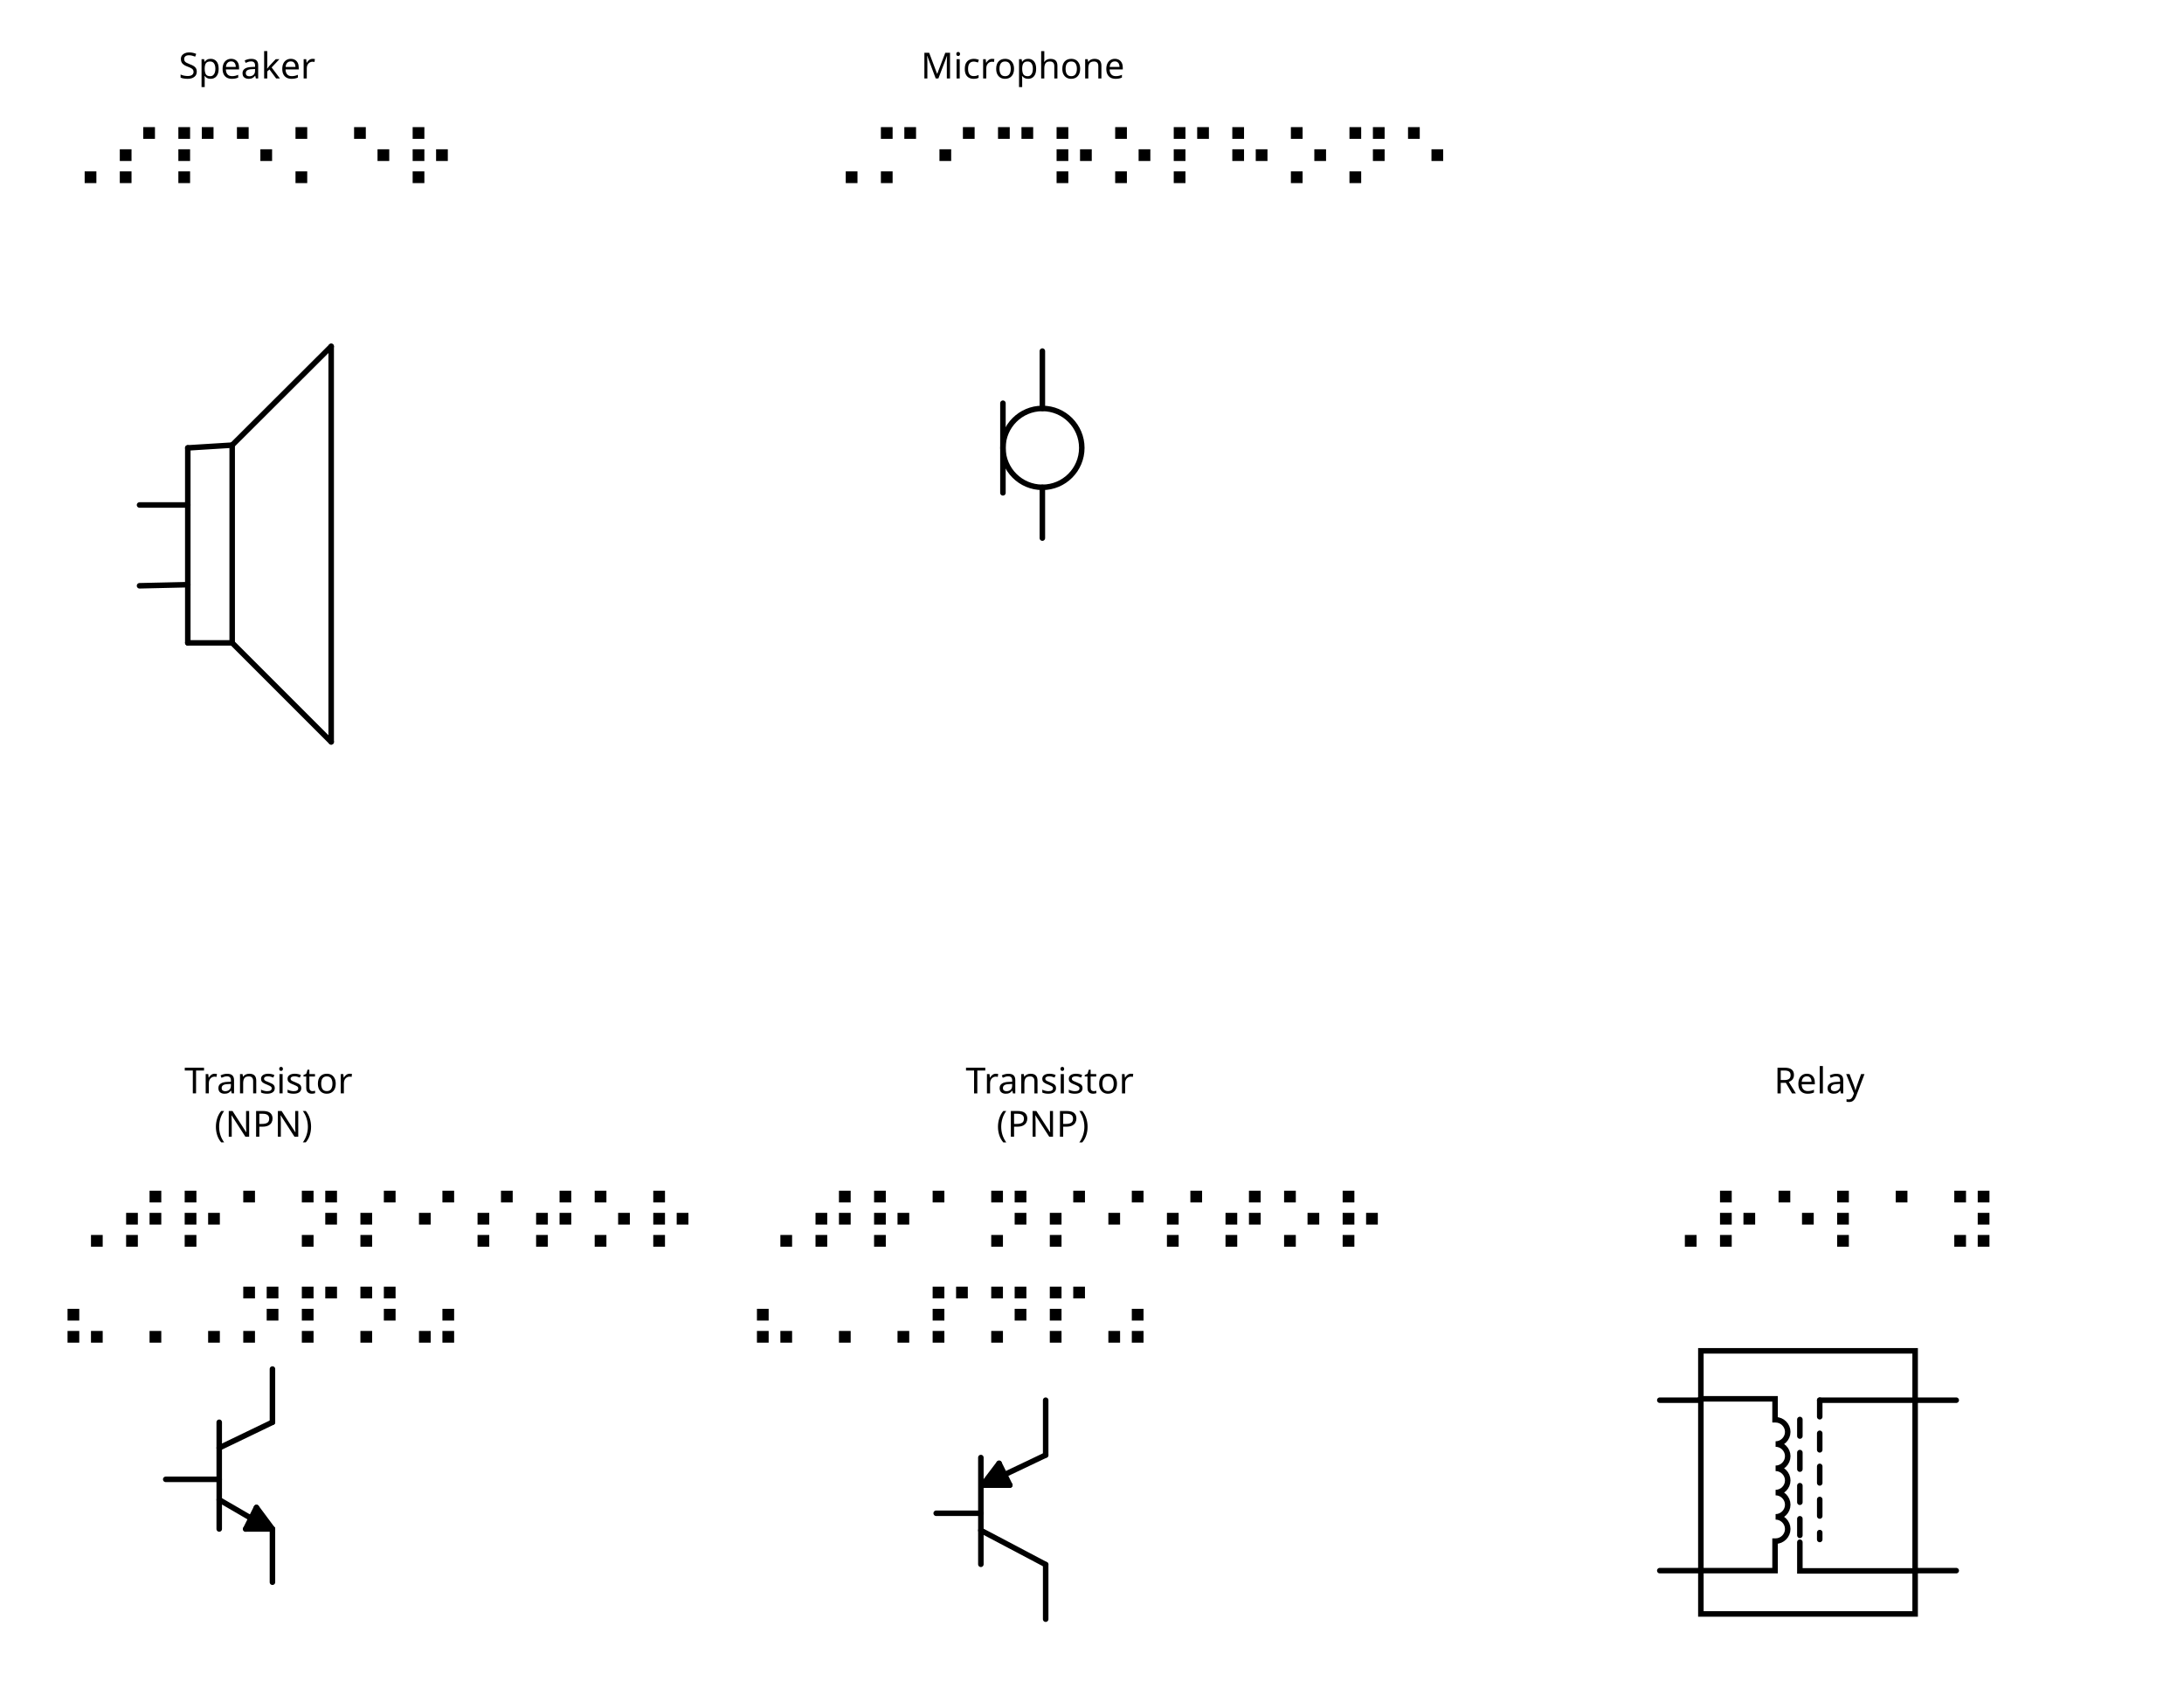
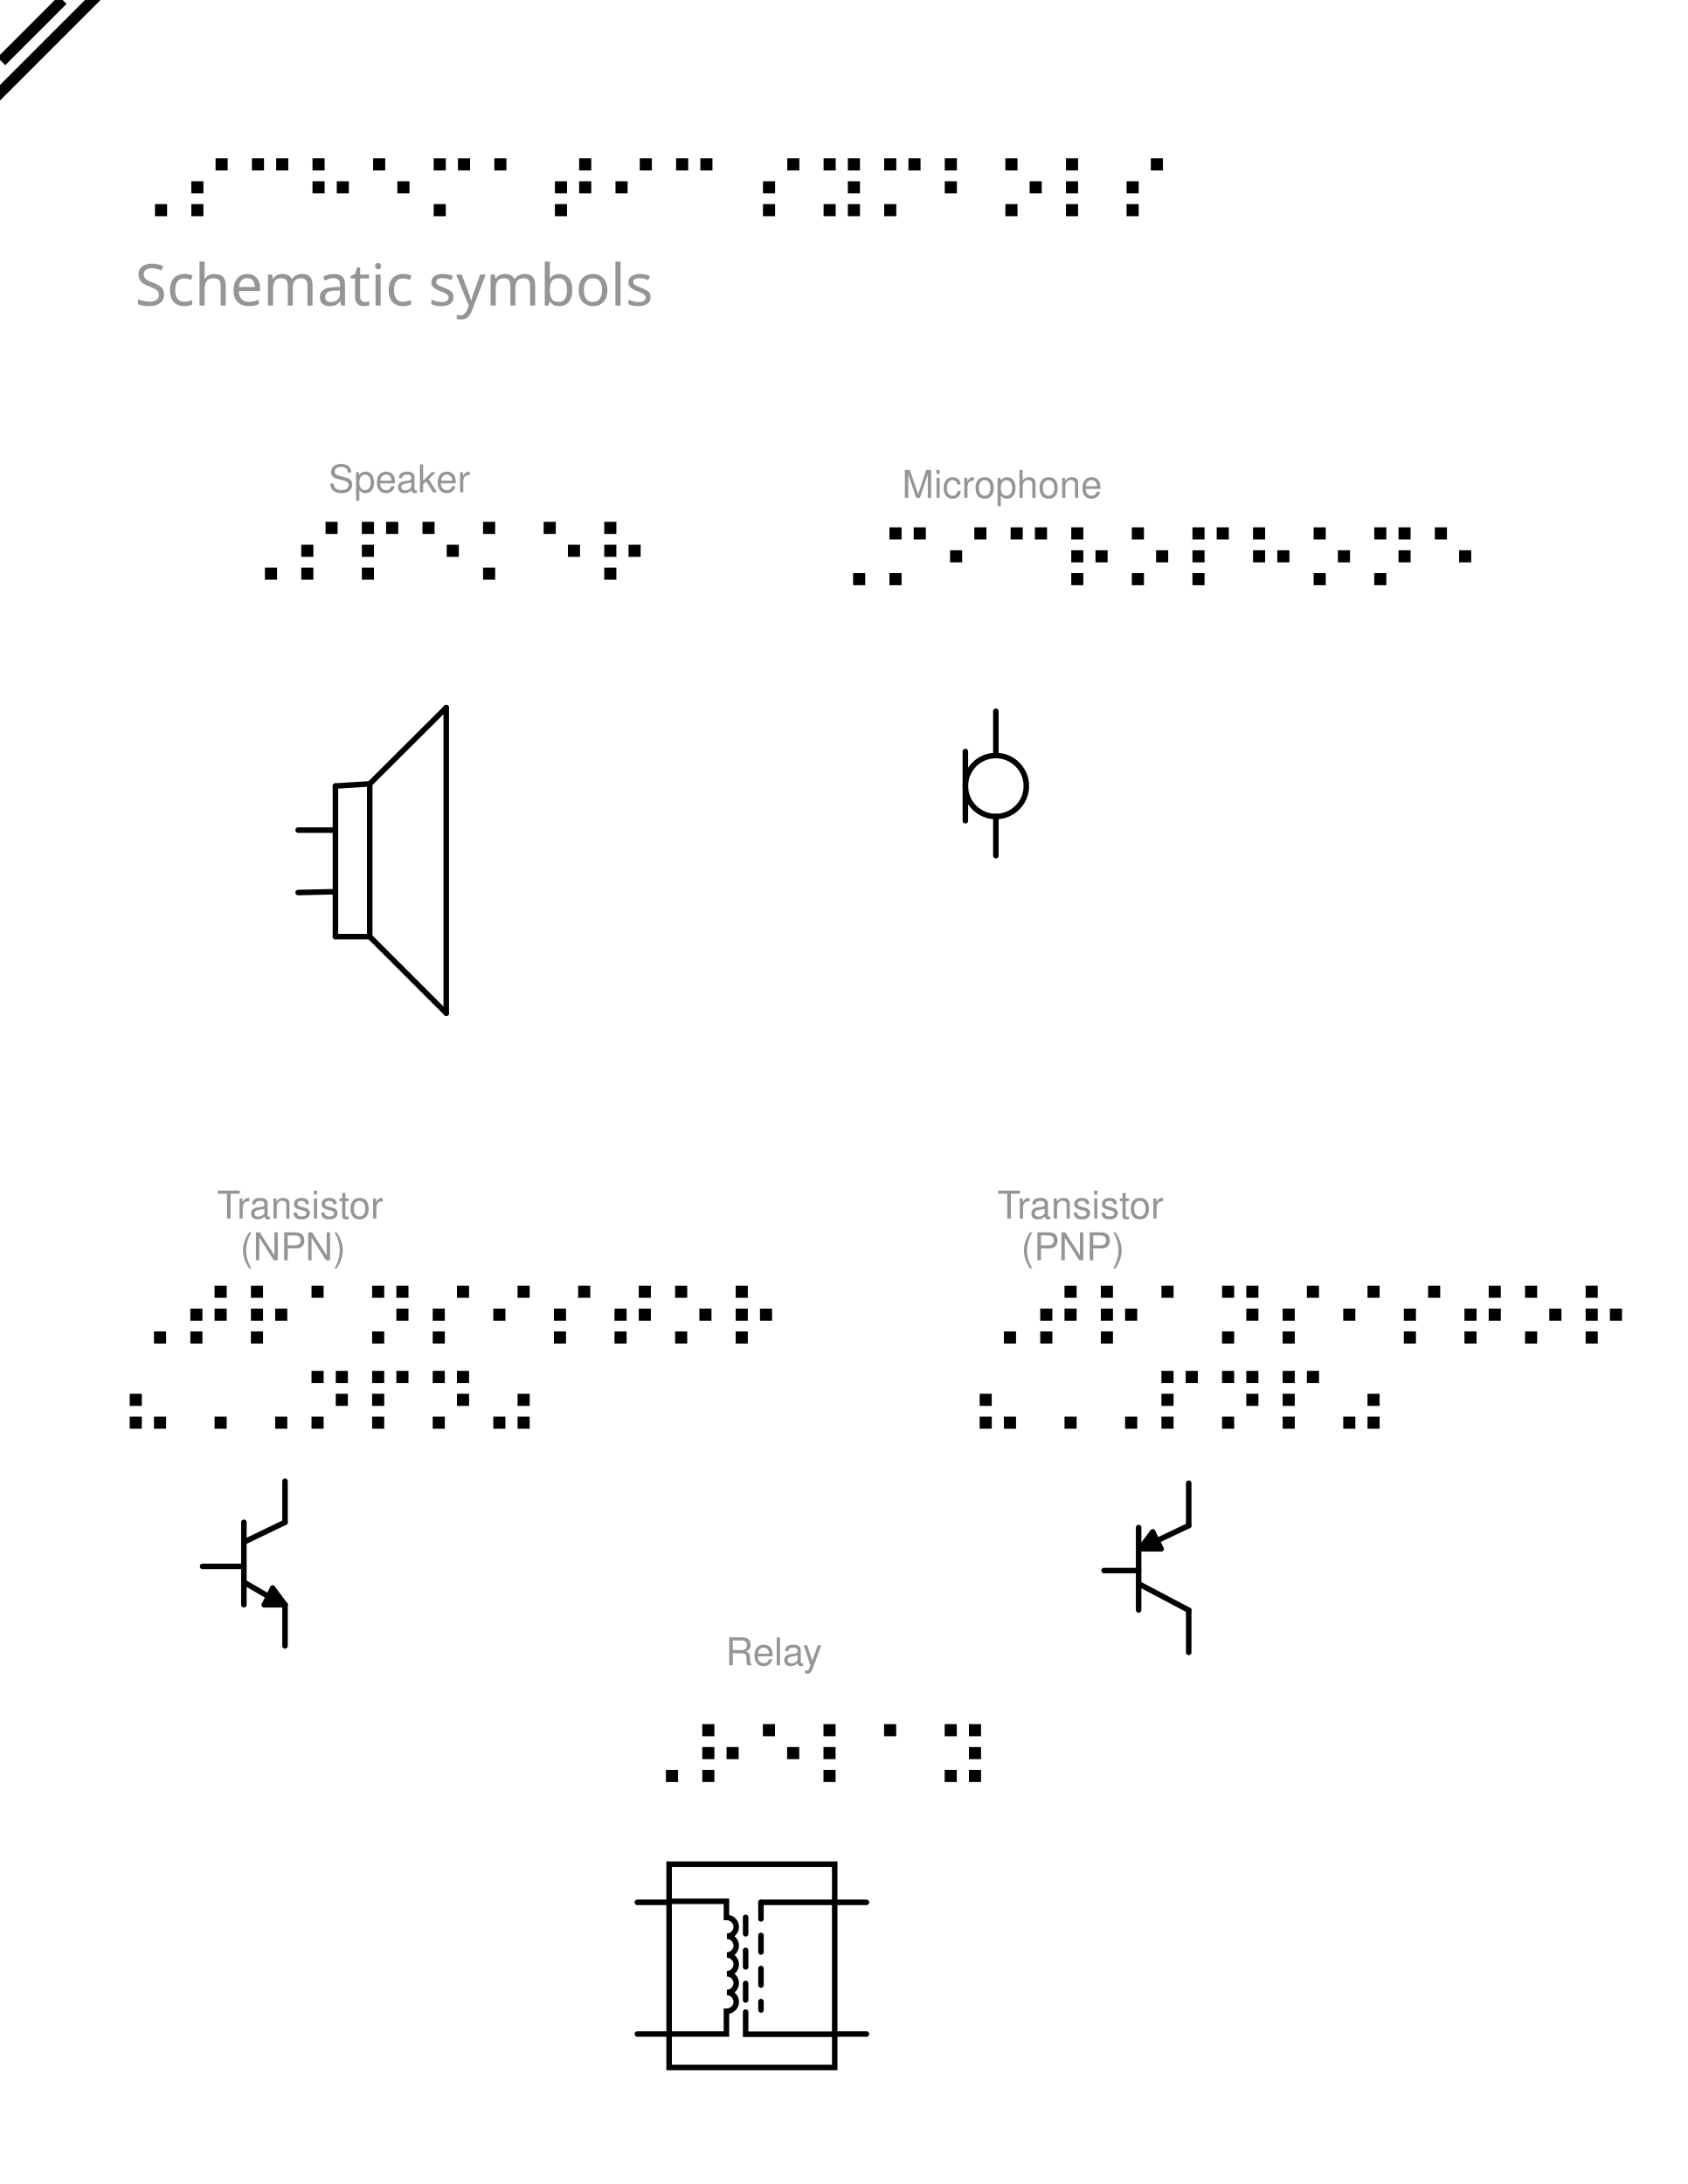
- <svg xmlns="http://www.w3.org/2000/svg" version="1.1" id="Layer_2" x="0px" y="0px" viewBox="0 0 792 612" style="enable-background:new 0 0 792 612;" xml:space="preserve">
-   <style type="text/css">
- 	.st0{enable-background:new    ;}
- 	.st1{font-family:'AppleBraille';}
- 	.st2{font-size:29px;}
- 	.st3{fill:none;stroke:#000000;stroke-width:2;stroke-linecap:round;}
- 	.st4{font-family:'ArialMT';}
- 	.st5{font-size:13.046px;}
- 	.st6{fill:none;stroke:#000000;stroke-width:2;stroke-linecap:round;stroke-dasharray:6,6;}
- 	.st7{fill:none;stroke:#000000;stroke-width:0.9;stroke-linecap:round;}
- </style>
-   <g id="connector1terminal_4_">
- </g>
-   <g id="connector0terminal_4_">
- </g>
-   <g id="partLabel_7_">
-     <g transform="translate(214.282,28.9157)">
+ <svg xmlns="http://www.w3.org/2000/svg" version="1.1" id="Layer_1" x="0px" y="0px" width="612px" height="792px" viewBox="0 0 612 792" enable-background="new 0 0 612 792" xml:space="preserve">
+   <g id="Layer_2">
+     <g id="connector1terminal_4_">
	</g>
+     <g id="connector0terminal_4_">
+ 	</g>
+     <g id="partLabel_7_">
+       <g transform="translate(214.282,28.9157)">
+ 		</g>
+     </g>
+     <g id="partLabel_21_">
+ 	</g>
+     <text transform="matrix(1 0 0 1 42.6436 489.6729)" font-family="'AppleBraille'" font-size="30">⠠⠞⠗⠁⠝⠎⠊⠎⠞⠕⠗ </text>
+     <text transform="matrix(1 0 0 1 42.6436 520.5635)" font-family="'AppleBraille'" font-size="30">⠦⠠⠠⠝⠏⠝⠴</text>
+     <text transform="matrix(1 0 0 1 350.8252 489.6719)" font-family="'AppleBraille'" font-size="30">⠠⠞⠗⠁⠝⠎⠊⠎⠞⠕⠗ </text>
+     <text transform="matrix(1 0 0 1 350.8252 520.5625)" font-family="'AppleBraille'" font-size="30">⠦⠠⠠⠏⠝⠏⠴</text>
+     <text transform="matrix(1 0 0 1 228.2793 648.6719)" font-family="'AppleBraille'" font-size="30">⠠⠗⠑⠇⠁⠽</text>
+     <text transform="matrix(1 0 0 1 82.8721 212.6699)" font-family="'AppleBraille'" font-size="30">⠠⠎⠏⠑⠅⠑⠗</text>
+     <text transform="matrix(1 0 0 1 296.1445 214.6699)" font-family="'AppleBraille'" font-size="30">⠠⠍⠊⠉⠗⠕⠏⠓⠕⠝⠑</text>
+     <g>
+       <line fill="none" stroke="#000000" stroke-width="2" stroke-linecap="round" x1="103.345" y1="552.041" x2="88.432" y2="559.229" />
+       <line fill="none" stroke="#000000" stroke-width="2" stroke-linecap="round" x1="98.864" y1="575.918" x2="103.345" y2="581.945" />
+       <line fill="none" stroke="#000000" stroke-width="2" stroke-linecap="round" x1="103.345" y1="581.945" x2="95.85" y2="581.945" />
+       <line fill="none" stroke="#000000" stroke-width="2" stroke-linecap="round" x1="95.85" y1="581.945" x2="98.864" y2="575.918" />
+       <line fill="none" stroke="#000000" stroke-width="2" stroke-linecap="round" x1="97.473" y1="579.009" x2="88.432" y2="573.755" />
+       <line fill="none" stroke="#000000" stroke-width="2" stroke-linecap="round" x1="97.318" y1="581.173" x2="101.8" y2="581.173" />
+       <line fill="none" stroke="#000000" stroke-width="2" stroke-linecap="round" x1="101.8" y1="581.173" x2="98.864" y2="577.464" />
+       <line fill="none" stroke="#000000" stroke-width="2" stroke-linecap="round" x1="98.864" y1="577.464" x2="97.318" y2="580.4" />
+       <line fill="none" stroke="#000000" stroke-width="2" stroke-linecap="round" x1="97.318" y1="580.4" x2="99.559" y2="580.4" />
+       <line fill="none" stroke="#000000" stroke-width="2" stroke-linecap="round" x1="99.559" y1="580.4" x2="98.864" y2="578.932" />
+       <line id="connector0pin_5_" fill="none" stroke="#000000" stroke-width="2" stroke-linecap="round" x1="73.441" y1="568.036" x2="88.432" y2="568.036" />
+       <line id="connector2pin_2_" fill="none" stroke="#000000" stroke-width="2" stroke-linecap="round" x1="103.345" y1="596.859" x2="103.345" y2="581.945" />
+       <line id="connector1pin_5_" fill="none" stroke="#000000" stroke-width="2" stroke-linecap="round" x1="103.345" y1="537.127" x2="103.345" y2="552.041" />
+       <line fill="none" stroke="#000000" stroke-width="2" stroke-linecap="round" x1="88.432" y1="552.041" x2="88.432" y2="581.945" />
+     </g>
+     <g>
+       <line fill="none" stroke="#000000" stroke-width="2" stroke-linecap="round" x1="431.018" y1="553.236" x2="413.323" y2="561.659" />
+       <line fill="none" stroke="#000000" stroke-width="2" stroke-linecap="round" x1="412.859" y1="574.332" x2="431.018" y2="583.914" />
+       <line fill="none" stroke="#000000" stroke-width="2" stroke-linecap="round" x1="417.959" y1="555.555" x2="420.973" y2="561.659" />
+       <line fill="none" stroke="#000000" stroke-width="2" stroke-linecap="round" x1="420.973" y1="561.659" x2="413.323" y2="561.659" />
+       <line fill="none" stroke="#000000" stroke-width="2" stroke-linecap="round" x1="413.323" y1="561.659" x2="417.959" y2="555.555" />
+       <line fill="none" stroke="#000000" stroke-width="2" stroke-linecap="round" x1="417.65" y1="556.945" x2="419.736" y2="561.041" />
+       <line fill="none" stroke="#000000" stroke-width="2" stroke-linecap="round" x1="417.188" y1="557.796" x2="418.732" y2="561.041" />
+       <line fill="none" stroke="#000000" stroke-width="2" stroke-linecap="round" x1="416.414" y1="558.568" x2="417.65" y2="561.041" />
+       <line fill="none" stroke="#000000" stroke-width="2" stroke-linecap="round" x1="415.95" y1="559.495" x2="416.568" y2="560.887" />
+       <line fill="none" stroke="#000000" stroke-width="2" stroke-linecap="round" x1="415.177" y1="560.113" x2="415.641" y2="561.041" />
+       <line id="connector0pin_4_" fill="none" stroke="#000000" stroke-width="2" stroke-linecap="round" x1="400.341" y1="569.541" x2="412.859" y2="569.541" />
+       <line id="connector1pin_6_" fill="none" stroke="#000000" stroke-width="2" stroke-linecap="round" x1="431.018" y1="599.214" x2="431.018" y2="583.914" />
+       <line id="connector2pin" fill="none" stroke="#000000" stroke-width="2" stroke-linecap="round" x1="431.018" y1="537.859" x2="431.018" y2="553.236" />
+       <line fill="none" stroke="#000000" stroke-width="2" stroke-linecap="round" x1="412.859" y1="553.932" x2="412.859" y2="583.836" />
+     </g>
+     <text transform="matrix(1 0 0 1 119.085 178.5322)" fill="#939597" font-family="'Helvetica'" font-size="13.909">Speaker</text>
+     <text transform="matrix(1 0 0 1 327.0537 180.5332)" fill="#939597" font-family="'Helvetica'" font-size="13.909">Microphone</text>
+     <g>
+       <rect id="rect5" x="242.618" y="676.027" fill="none" stroke="#000000" stroke-width="2" stroke-linecap="round" width="60.041" height="73.718" />
+       <path id="path3892" fill="none" stroke="#000000" stroke-width="2" stroke-linecap="round" d="M242.464,737.613h20.94v-8.27h0.152    c1.855,0,3.4-1.546,3.4-3.398c0-1.854-1.545-3.4-3.4-3.4c1.855,0,3.4-1.545,3.4-3.398c0-1.854-1.545-3.399-3.4-3.399    c1.855,0,3.4-1.545,3.4-3.399c0-1.854-1.545-3.398-3.4-3.398c1.855,0,3.4-1.547,3.4-3.4c0-1.853-1.545-3.398-3.4-3.398    c1.855,0,3.4-1.547,3.4-3.399c0-1.854-1.545-3.399-3.4-3.399h-0.152v-5.872h-20.94" />
+       <path id="path3934" fill="none" stroke="#000000" stroke-width="2" stroke-linecap="round" stroke-dasharray="6,6" d="    M270.359,695.269v34.388" />
+       <path id="path3934_1_" fill="none" stroke="#000000" stroke-width="2" stroke-linecap="round" stroke-dasharray="6,6" d="    M275.923,689.859v39.021" />
+       <path id="path3936" fill="none" stroke="#000000" stroke-width="2" stroke-linecap="round" d="M302.659,737.69h-32.3v-8.036" />
+       <line fill="none" stroke="#000000" stroke-width="2" stroke-linecap="round" x1="302.659" y1="737.613" x2="314.173" y2="737.613" />
+       <line fill="none" stroke="#000000" stroke-width="2" stroke-linecap="round" x1="275.923" y1="689.859" x2="314.173" y2="689.859" />
+       <line fill="none" stroke="#000000" stroke-width="2" stroke-linecap="round" x1="231.104" y1="737.613" x2="242.618" y2="737.613" />
+       <line fill="none" stroke="#000000" stroke-width="2" stroke-linecap="round" x1="231.104" y1="689.859" x2="242.618" y2="689.859" />
+     </g>
+     <g>
+       <line fill="none" stroke="#000000" stroke-width="0.9" stroke-linecap="round" x1="134.063" y1="339.668" x2="134.063" y2="284.264" />
+       <line fill="none" stroke="#000000" stroke-width="2" stroke-linecap="round" x1="161.805" y1="256.6" x2="134.063" y2="284.264" />
+       <line fill="none" stroke="#000000" stroke-width="2" stroke-linecap="round" x1="134.063" y1="339.668" x2="134.063" y2="284.264" />
+       <line fill="none" stroke="#000000" stroke-width="2" stroke-linecap="round" x1="161.805" y1="367.409" x2="134.063" y2="339.668" />
+       <line fill="none" stroke="#000000" stroke-width="2" stroke-linecap="round" x1="161.805" y1="256.6" x2="161.805" y2="367.409" />
+       <line fill="none" stroke="#000000" stroke-width="2" stroke-linecap="round" x1="134.063" y1="339.668" x2="121.623" y2="339.668" />
+       <line fill="none" stroke="#000000" stroke-width="2" stroke-linecap="round" x1="134.063" y1="284.264" x2="121.623" y2="285.036" />
+       <line fill="none" stroke="#000000" stroke-width="2" stroke-linecap="round" x1="121.623" y1="339.668" x2="121.623" y2="285.036" />
+       <line fill="none" stroke="#000000" stroke-width="2" stroke-linecap="round" x1="108.1" y1="301.032" x2="121.623" y2="301.032" />
+       <line fill="none" stroke="#000000" stroke-width="2" stroke-linecap="round" x1="108.1" y1="323.673" x2="121.623" y2="323.364" />
+     </g>
+     <g>
+       <circle fill="none" stroke="#000000" stroke-width="2" stroke-linecap="round" cx="361.091" cy="285.036" r="11.05" />
+       <line fill="none" stroke="#000000" stroke-width="2" stroke-linecap="round" x1="350.041" y1="297.632" x2="350.041" y2="272.518" />
+       <line fill="none" stroke="#000000" stroke-width="2" stroke-linecap="round" x1="361.091" y1="273.986" x2="361.091" y2="257.914" />
+       <line fill="none" stroke="#000000" stroke-width="2" stroke-linecap="round" x1="361.091" y1="296.086" x2="361.091" y2="310.305" />
+     </g>
+     <text transform="matrix(1 0 0 1 263.1123 603.8965)" fill="#939597" font-family="'Helvetica'" font-size="13.909">Relay</text>
+     <text transform="matrix(1 0 0 1 361.6016 441.8965)" fill="#939597" font-family="'Helvetica'" font-size="13.909">Transistor</text>
+     <text transform="matrix(1 0 0 1 370.2559 457.0273)" fill="#939597" font-family="'Helvetica'" font-size="13.909">(PNP)</text>
+     <text transform="matrix(1 0 0 1 78.6787 441.8965)" fill="#939597" font-family="'Helvetica'" font-size="13.909">Transistor</text>
+     <text transform="matrix(1 0 0 1 87.1016 457.0273)" fill="#939597" font-family="'Helvetica'" font-size="13.909">(NPN)</text>
  </g>
-   <g id="partLabel_21_">
- </g>
-   <text transform="matrix(1 0 0 1 20.2443 454.3999)" class="st0">
-     <tspan x="0" y="0" class="st1 st2">⠠⠞⠗⠁⠝⠎⠊⠎⠞⠕⠗ </tspan>
-     <tspan x="0" y="34.8" class="st1 st2">⠦⠠⠠⠝⠏⠝⠴</tspan>
-   </text>
-   <text transform="matrix(1 0 0 1 270.2443 454.3994)" class="st0">
-     <tspan x="0" y="0" class="st1 st2">⠠⠞⠗⠁⠝⠎⠊⠎⠞⠕⠗ </tspan>
-     <tspan x="0" y="34.8" class="st1 st2">⠦⠠⠠⠏⠝⠏⠴</tspan>
-   </text>
-   <text transform="matrix(1 0 0 1 598.2443 454.3997)" class="st1 st2">⠠⠗⠑⠇⠁⠽</text>
-   <text transform="matrix(1 0 0 1 17.9518 68.7501)" class="st1 st2">⠠⠎⠏⠑⠅⠑⠗</text>
-   <text transform="matrix(1 0 0 1 293.9518 68.7501)" class="st1 st2">⠠⠍⠊⠉⠗⠕⠏⠓⠕⠝⠑</text>
+   <line fill="none" stroke="#000000" stroke-width="4" stroke-miterlimit="10" x1="22.719" y1="0" x2="0.5" y2="22.219" />
+   <line fill="none" stroke="#000000" stroke-width="4" stroke-miterlimit="10" x1="37.125" y1="-3.5" x2="-4.5" y2="38.125" />
+   <text transform="matrix(1 0 0 1 43.001 80.8555)" font-family="'AppleBraille'" font-size="30">⠠⠎⠉⠓⠑⠍⠁⠞⠊⠉ ⠎⠽⠍⠃⠕⠇⠎</text>
  <g>
-     <line class="st3" x1="98.8" y1="515.7" x2="79.5" y2="525" />
-     <line class="st3" x1="93" y1="546.6" x2="98.8" y2="554.4" />
-     <line class="st3" x1="98.8" y1="554.4" x2="89.1" y2="554.4" />
-     <line class="st3" x1="89.1" y1="554.4" x2="93" y2="546.6" />
-     <line class="st3" x1="91.2" y1="550.6" x2="79.5" y2="543.8" />
-     <line class="st3" x1="91" y1="553.4" x2="96.8" y2="553.4" />
-     <line class="st3" x1="96.8" y1="553.4" x2="93" y2="548.6" />
-     <line class="st3" x1="93" y1="548.6" x2="91" y2="552.4" />
-     <line class="st3" x1="91" y1="552.4" x2="93.9" y2="552.4" />
-     <line class="st3" x1="93.9" y1="552.4" x2="93" y2="550.5" />
-     <line id="connector0pin_5_" class="st3" x1="60.1" y1="536.4" x2="79.5" y2="536.4" />
-     <line id="connector2pin_2_" class="st3" x1="98.8" y1="573.7" x2="98.8" y2="554.4" />
-     <line id="connector1pin_5_" class="st3" x1="98.8" y1="496.4" x2="98.8" y2="515.7" />
-     <line class="st3" x1="79.5" y1="515.7" x2="79.5" y2="554.4" />
+     <text transform="matrix(1 0 0 1 48.9526 110.8125)" fill="#939597" font-family="'ArialMT'" font-size="21">Schematic symbols</text>
  </g>
-   <g>
-     <line class="st3" x1="379.2" y1="527.6" x2="356.3" y2="538.5" />
-     <line class="st3" x1="355.7" y1="554.9" x2="379.2" y2="567.3" />
-     <line class="st3" x1="362.3" y1="530.6" x2="366.2" y2="538.5" />
-     <line class="st3" x1="366.2" y1="538.5" x2="356.3" y2="538.5" />
-     <line class="st3" x1="356.3" y1="538.5" x2="362.3" y2="530.6" />
-     <line class="st3" x1="361.9" y1="532.4" x2="364.6" y2="537.7" />
-     <line class="st3" x1="361.3" y1="533.5" x2="363.3" y2="537.7" />
-     <line class="st3" x1="360.3" y1="534.5" x2="361.9" y2="537.7" />
-     <line class="st3" x1="359.7" y1="535.7" x2="360.5" y2="537.5" />
-     <line class="st3" x1="358.7" y1="536.5" x2="359.3" y2="537.7" />
-     <line id="connector0pin_4_" class="st3" x1="339.5" y1="548.7" x2="355.7" y2="548.7" />
-     <line id="connector1pin_6_" class="st3" x1="379.2" y1="587.1" x2="379.2" y2="567.3" />
-     <line id="connector2pin" class="st3" x1="379.2" y1="507.7" x2="379.2" y2="527.6" />
-     <line class="st3" x1="355.7" y1="528.5" x2="355.7" y2="567.2" />
-   </g>
-   <text transform="matrix(1 0 0 1 64.8161 28.4536)" class="st4 st5">Speaker</text>
-   <text transform="matrix(1 0 0 1 333.9517 28.4541)" class="st4 st5">Microphone</text>
-   <g>
-     <rect id="rect5" x="616.8" y="489.8" class="st3" width="77.7" height="95.4" />
-     <path id="path3892" class="st3" d="M616.6,569.5h27.1v-10.7h0.2c2.4,0,4.4-2,4.4-4.4c0-2.4-2-4.4-4.4-4.4c2.4,0,4.4-2,4.4-4.4   c0-2.4-2-4.4-4.4-4.4c2.4,0,4.4-2,4.4-4.4c0-2.4-2-4.4-4.4-4.4c2.4,0,4.4-2,4.4-4.4c0-2.4-2-4.4-4.4-4.4c2.4,0,4.4-2,4.4-4.4   s-2-4.4-4.4-4.4h-0.2v-7.6h-27.1" />
-     <path id="path3934" class="st6" d="M652.7,514.7v44.5" />
-     <path id="path3934_1_" class="st6" d="M659.9,507.7v50.5" />
-     <path id="path3936" class="st3" d="M694.5,569.6h-41.8v-10.4" />
-     <line class="st3" x1="694.5" y1="569.5" x2="709.4" y2="569.5" />
-     <line class="st3" x1="659.9" y1="507.7" x2="709.4" y2="507.7" />
-     <line class="st3" x1="601.9" y1="569.5" x2="616.8" y2="569.5" />
-     <line class="st3" x1="601.9" y1="507.7" x2="616.8" y2="507.7" />
-   </g>
-   <g>
-     <line class="st7" x1="84.2" y1="233.1" x2="84.2" y2="161.4" />
-     <line class="st3" x1="120.1" y1="125.6" x2="84.2" y2="161.4" />
-     <line class="st3" x1="84.2" y1="233.1" x2="84.2" y2="161.4" />
-     <line class="st3" x1="120.1" y1="269" x2="84.2" y2="233.1" />
-     <line class="st3" x1="120.1" y1="125.6" x2="120.1" y2="269" />
-     <line class="st3" x1="84.2" y1="233.1" x2="68.1" y2="233.1" />
-     <line class="st3" x1="84.2" y1="161.4" x2="68.1" y2="162.4" />
-     <line class="st3" x1="68.1" y1="233.1" x2="68.1" y2="162.4" />
-     <line class="st3" x1="50.6" y1="183.1" x2="68.1" y2="183.1" />
-     <line class="st3" x1="50.6" y1="212.4" x2="68.1" y2="212" />
-   </g>
-   <g>
-     <circle class="st3" cx="378" cy="162.4" r="14.3" />
-     <line class="st3" x1="363.7" y1="178.7" x2="363.7" y2="146.2" />
-     <line class="st3" x1="378" y1="148.1" x2="378" y2="127.3" />
-     <line class="st3" x1="378" y1="176.7" x2="378" y2="195.1" />
-   </g>
-   <text transform="matrix(1 0 0 1 643.3219 396.4539)" class="st4 st5">Relay</text>
-   <text transform="matrix(1 0 0 1 350.1906 396.4537)" class="st0">
-     <tspan x="0" y="0" class="st4 st5">Transistor</tspan>
-     <tspan x="11.2" y="15.7" class="st4 st5">(PNP)</tspan>
-   </text>
-   <text transform="matrix(1 0 0 1 66.8784 396.4535)" class="st0">
-     <tspan x="0" y="0" class="st4 st5">Transistor</tspan>
-     <tspan x="10.9" y="15.7" class="st4 st5">(NPN)</tspan>
-   </text>
</svg>
